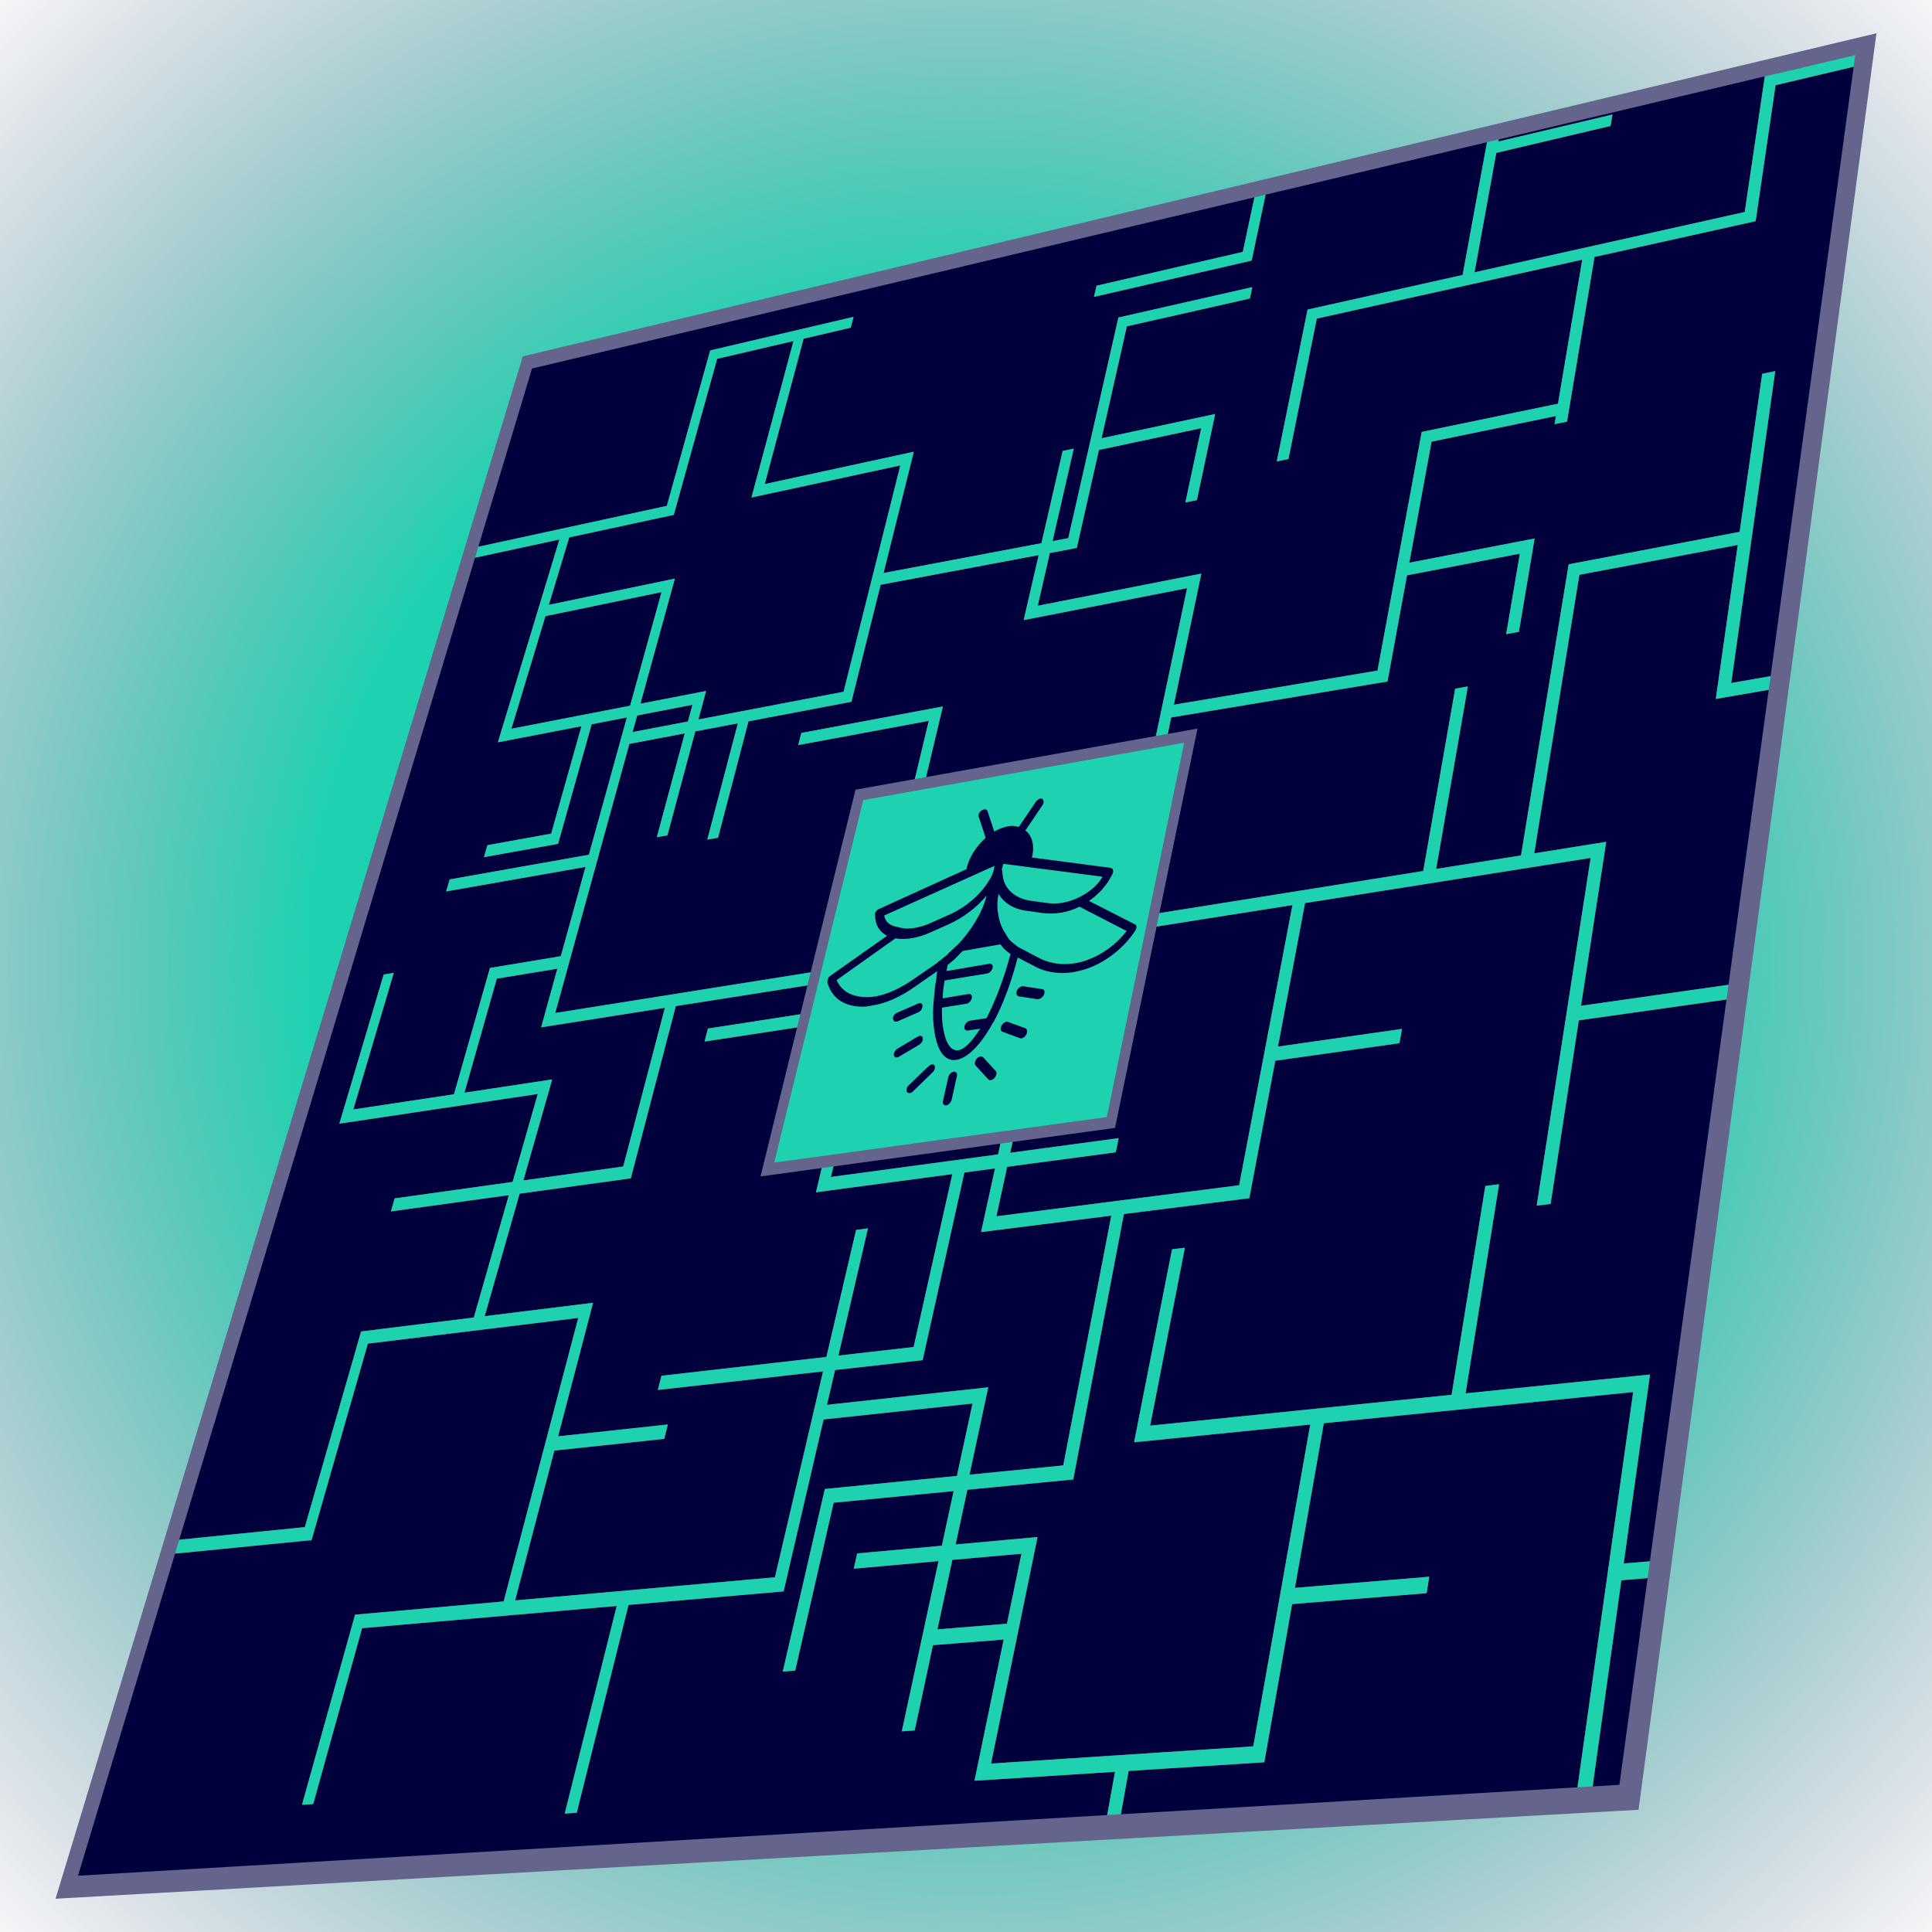
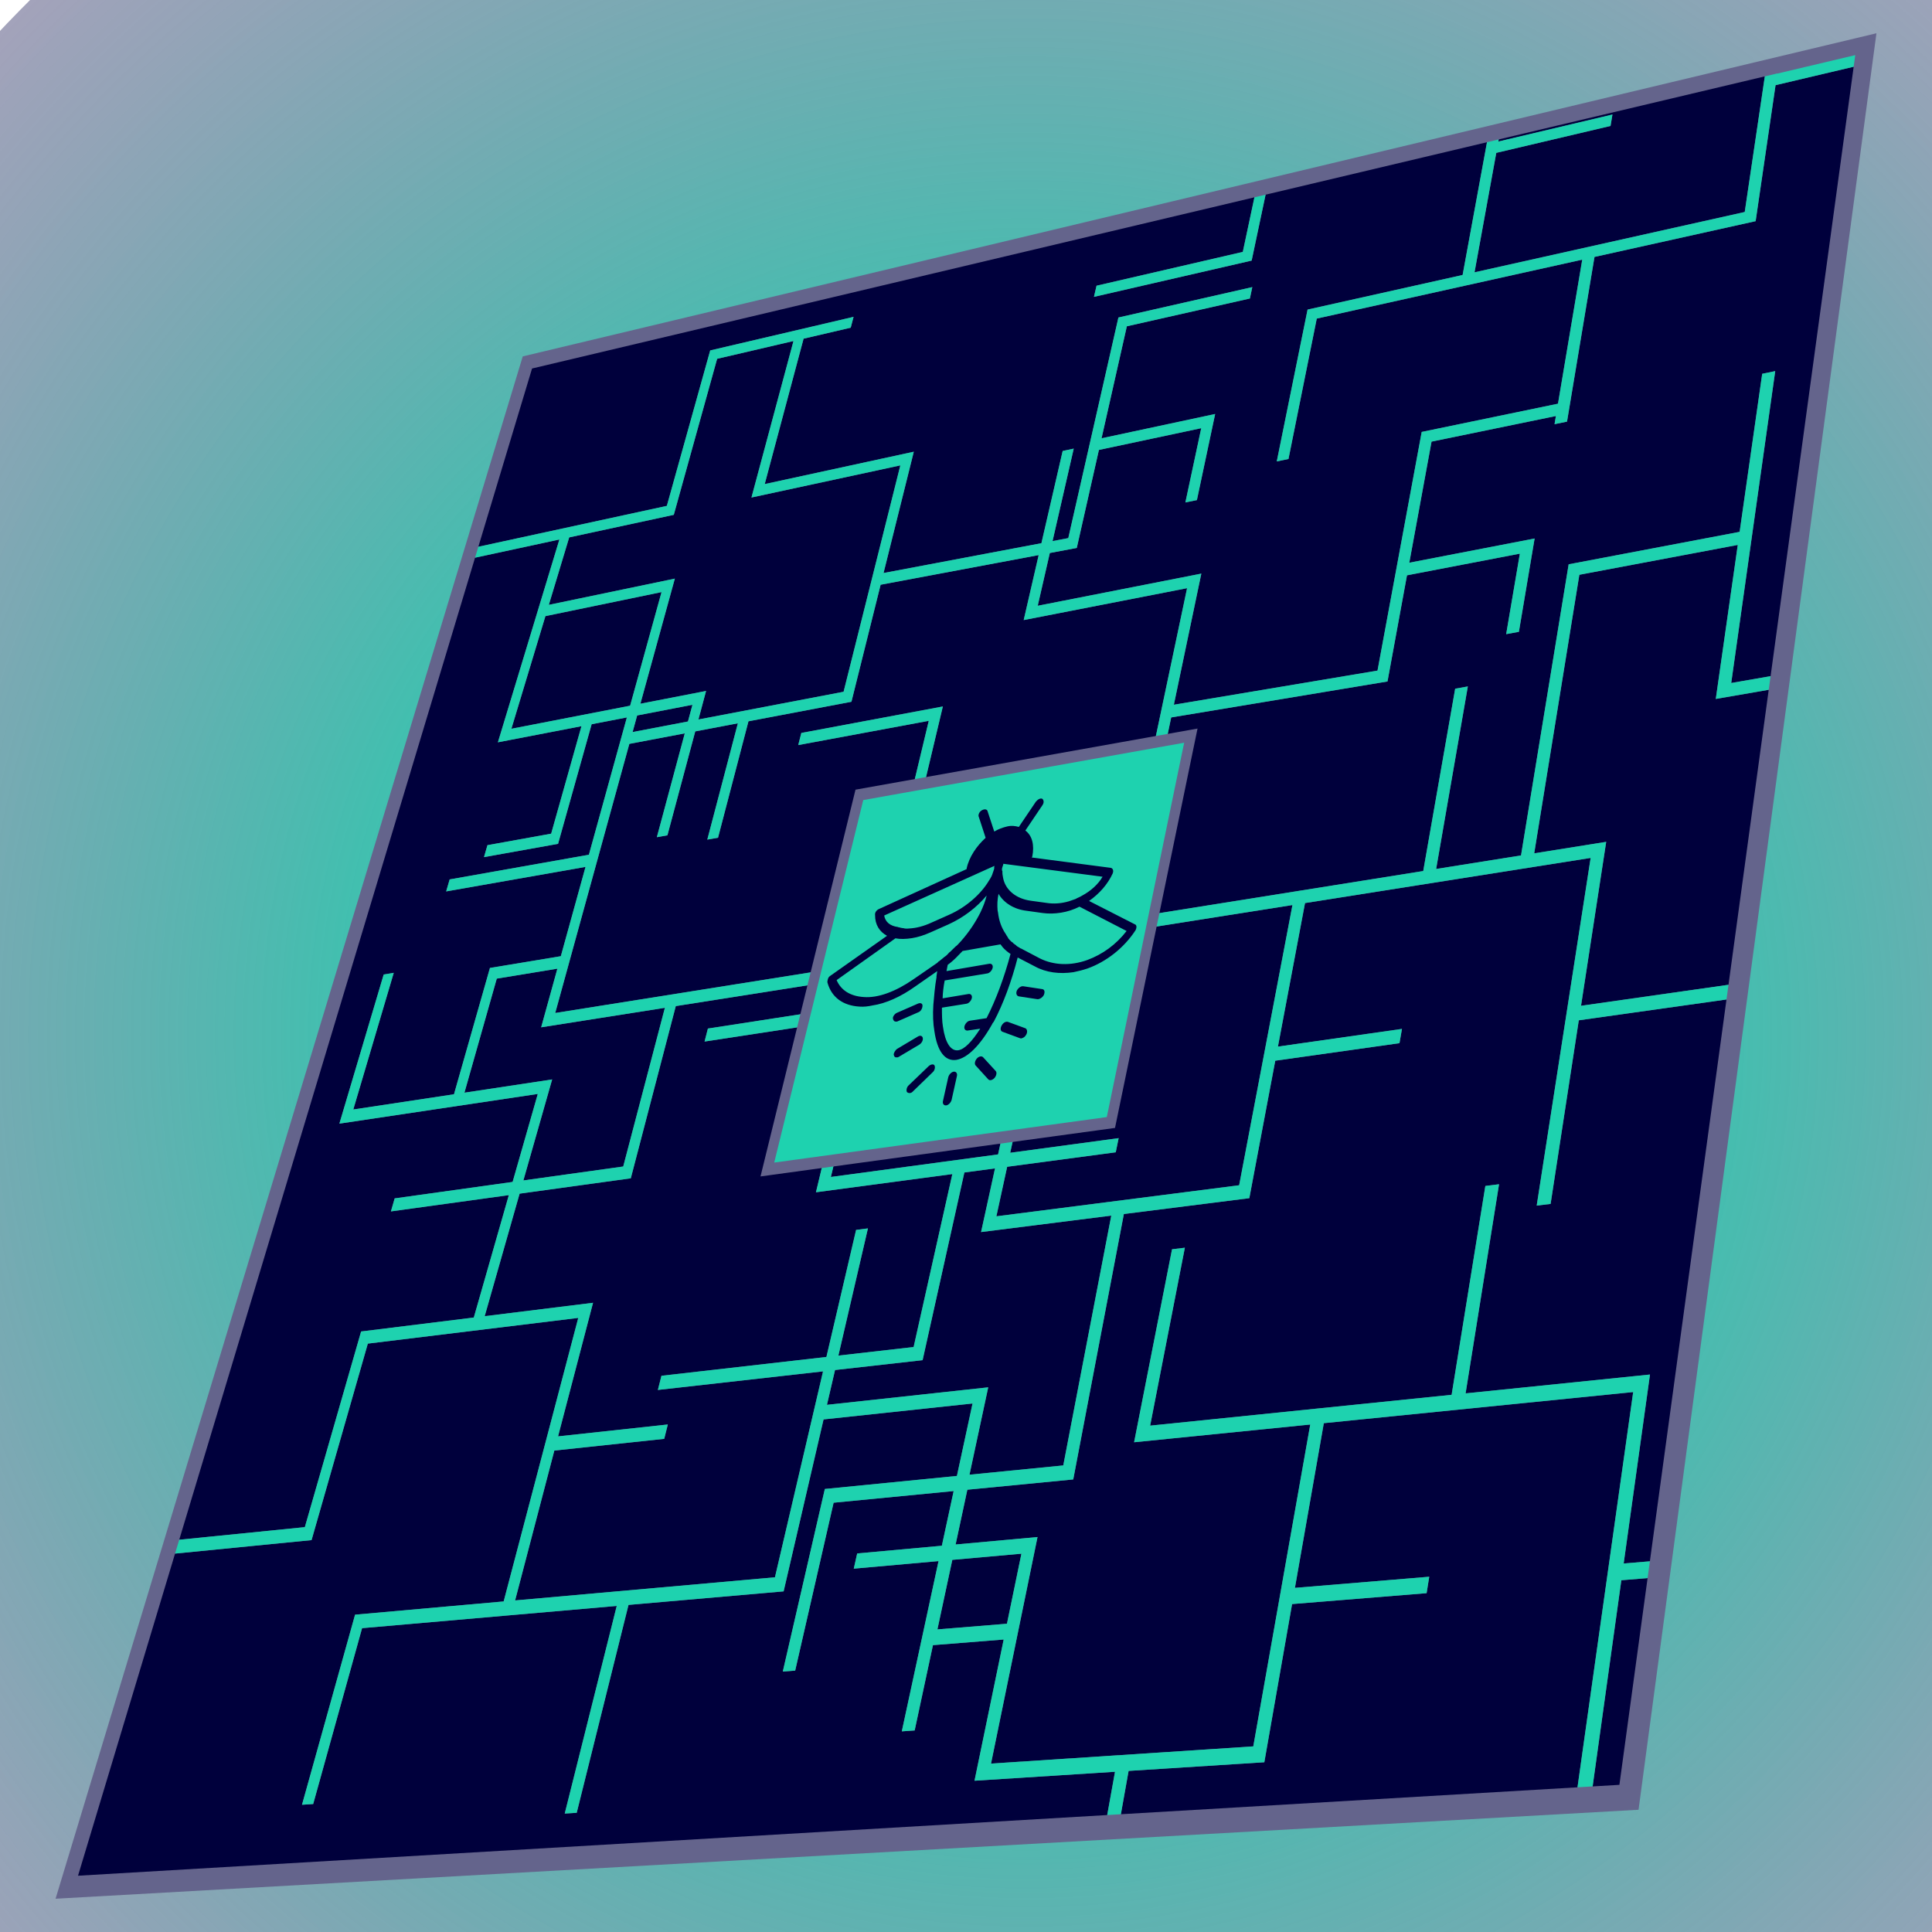
<svg xmlns="http://www.w3.org/2000/svg" xmlns:xlink="http://www.w3.org/1999/xlink" width="512" height="512" viewBox="0 0 512 512" version="1.1" id="svg1" xml:space="preserve">
  <defs id="defs1">
    <linearGradient id="linearGradient30">
-       <stop style="stop-color:#1ed2af;stop-opacity:1;" offset="0.463" id="stop31" />
-       <stop style="stop-color:#64648c;stop-opacity:0;" offset="1" id="stop32" />
+       <stop style="stop-color:#1ed2af;stop-opacity:1;" offset="0.324" id="stop31" />
+       <stop style="stop-color:#64648c;stop-opacity:0.596;" offset="1" id="stop32" />
    </linearGradient>
    <linearGradient id="swatch30">
      <stop style="stop-color:#00003c;stop-opacity:1;" offset="0" id="stop30" />
    </linearGradient>
-     <radialGradient xlink:href="#linearGradient30" id="radialGradient32" cx="256" cy="256" fx="256" fy="256" r="374.529" gradientUnits="userSpaceOnUse" />
+     <radialGradient xlink:href="#linearGradient30" id="radialGradient32" cx="256" cy="256" fx="256" fy="256" r="374.529" gradientUnits="userSpaceOnUse" gradientTransform="matrix(1.007095,0,0,1.02488,14.18467,11.75029)" />
  </defs>
  <style type="text/css" id="style1">
	.st0{fill:#00003C;}
	.st1{fill:#64648C;}
	.st2{fill:#1ED2AF;}
</style>
  <style type="text/css" id="style1-53">
	.st0{fill:#00003C;}
	.st1{fill:#64648C;}
	.st2{fill:#1ED2AF;}
</style>
  <style type="text/css" id="style1-3">
	.st0{fill:#00003C;}
	.st1{fill:#64648C;}
	.st2{fill:#1ED2AF;}
</style>
  <style type="text/css" id="style1-0">
	.st0{fill:#00003C;}
	.st1{fill:#64648C;}
	.st2{fill:#1ED2AF;}
</style>
  <style type="text/css" id="style1-5">
	.st0{fill:#00003C;}
	.st1{fill:#64648C;}
	.st2{fill:#1ED2AF;}
</style>
  <style type="text/css" id="style1-7">
	.st0{fill:#00003C;}
	.st1{fill:#64648C;}
	.st2{fill:#1ED2AF;}
</style>
-   <circle style="display:inline;fill:url(#radialGradient32);fill-opacity:1;stroke:none;stroke-width:6.589" id="path30" cx="256" cy="256" r="374.529" transform="translate(-1.069233e-6)" />
+   <ellipse style="display:inline;fill:url(#radialGradient32);fill-opacity:1;fill-rule:nonzero;stroke:none;stroke-width:6.694" id="path30" cx="272.001" cy="274.12" rx="377.186" ry="383.847" />
  <g id="layer1" style="display:inline;fill:#00003c;fill-opacity:1" transform="matrix(0.7238586,-0.1727833,-0.249813,0.8247314,134.6443,89.10131)">
    <path style="display:inline;fill:#64648c;fill-opacity:1;stroke:none;stroke-width:11.858" id="rect29" width="495.597" height="495.597" x="8.202" y="8.202" d="m 8.202,8.202 495.597,0 L 622.274,603.862 8.202,503.798 Z" />
    <path d="m 96.279,142.031 0.18,5.371 20.586,0.916 -0.224,-5.408 z" style="stroke:none;stroke-width:6.441" id="path28" />
    <path d="m 48.2,100.04 0.037,36.2 44.094,1.832 -1.179,-36.752 z" style="stroke:none;stroke-width:6.441" id="path27" />
    <path d="m 85.205,25.111 1.549,50.457 -38.579,-0.833 0.023,21.679 46.597,1.334 1.358,40.482 24.393,1.014 0.396,9.247 53.968,2.4 -4.665,-73.718 -54.913,-1.182 -2.123,-50.729 z" style="stroke:none;stroke-width:6.441" id="path26" />
    <path d="m 72.333,221.578 0.873,36.835 33.035,2.661 0.715,32.604 37.739,3.431 -2.529,-51.523 -46.497,-3.476 -0.609,-18.97 z" style="stroke:none;stroke-width:6.441" id="path25" />
    <path d="m 14.092,389.679 48.063,6.017 -1.183,-63.118 42.807,4.488 -0.808,-39.498 -44.588,-4.114 -0.076,-4.199 44.578,4.053 -0.581,-28.396 -74.752,-6.12 -0.339,-47.992 3.769,0.249 0.372,43.992 37.915,3.054 -0.908,-40.782 26.569,1.791 -0.927,-28.885 -52.069,-3.031 -0.049,-3.867 51.992,2.961 -1.192,-37.141 -0.233,-7.274 -13.088,-0.56 1.048,38.655 -27.645,-1.525 -0.065,-3.854 23.767,1.281 -0.891,-34.719 -31.05,-1.328 0.024,-65.161 -31.108,-0.672 z" style="stroke:none;stroke-width:6.441" id="path24" />
    <path d="m 280.04,327.385 5.953,61.558 -33.38,-3.829 0.97,11.387 61.55,7.272 3.052,28.713 35.903,4.545 -10.919,-82.56 -49.418,-5.068 -2.107,-20.9 z" style="stroke:none;stroke-width:6.441" id="path23" />
    <path d="m 321.591,460.569 2.432,22.848 26.762,3.788 -2.659,-23.058 z" style="stroke:none;stroke-width:6.441" id="path22" />
    <path d="m 413.222,561.758 -2.098,-14.341 -54.376,-8.513 -5.362,-46.5 -27.244,-3.898 2.98,28.035 -4.967,-0.751 -5.855,-55.935 -32.55,-4.389 -0.468,-4.99 32.49,4.333 -1.881,-17.966 -45.974,-5.888 4.899,54.98 -4.774,-0.69 -5.231,-59.771 50.56,6.401 -2.491,-23.796 -56.89,-6.803 4.793,56.256 -59.596,-8.135 4.41,67.728 -4.637,-0.729 -4.3,-67.617 -42.73,-5.832 -55.107,-7.522 1.727,56.87 -4.329,-0.669 -1.777,-61.457 57.057,7.703 -4.452,-92.038 -79.969,-8.495 1.279,63.408 -52.258,-6.618 0.212,103.556 z" style="stroke:none;stroke-width:6.441" id="path13" />
    <path d="m 598.154,524.373 -10.103,-1.436 13.316,69.041 10.374,1.666 z" style="stroke:none;stroke-width:6.441" id="path12" />
    <path d="M 595.501,591.036 570.229,458.736 451.862,443.937 l 8.283,54.651 51.679,7.255 0.922,5.475 -51.785,-7.348 7.956,52.496 -52.528,-8.223 2.127,14.366 z" style="stroke:none;stroke-width:6.441" id="path11" />
    <path d="m 560.124,330.478 -55.797,-5.004 10.821,61.266 -5.283,-0.564 -20.272,-115.964 -107.324,-7.982 6.468,47.476 46.835,4.127 0.724,4.739 -46.924,-4.198 6.195,45.471 -47.618,-4.884 11.752,87.749 -40.563,-5.195 1.916,17.998 31.434,4.192 8.729,74.624 101.443,15.724 -15.995,-106.767 -67.395,-8.426 -8.1,-63.707 4.877,0.52 7.57,58.759 64.866,8.016 50.422,6.231 -11.656,-69.553 5.202,0.542 11.8,69.671 70.513,8.714 12.203,63.269 10.081,1.418 z" style="stroke:none;stroke-width:6.441" id="path10" />
    <path d="m 559.157,325.547 -19.388,-98.85 -19.796,-1.211 -9.734,-51.526 -58.947,-2.758 15.48,92.749 27.038,1.976 9.661,54.7 z" style="stroke:none;stroke-width:6.441" id="path8" />
    <path d="m 498.818,17.911 -28.624,-0.079 8.396,45.458 -59.319,-0.931 8.844,54.772 -4.62,-0.145 -0.433,-2.714 -46.017,-1.412 5.697,40.1 46.557,1.973 4.952,31.026 -4.744,-0.243 -4.222,-26.751 -41.949,-1.829 4.995,35.16 -81.064,-5.428 4.672,41.714 -42.468,-2.798 3.993,41.402 -4.448,-0.348 -3.92,-41.342 -44.676,-2.943 7.477,95.347 63.287,6.01 -3.99,-39.588 -58.794,-4.889 -0.348,-4.363 63.207,5.172 4.517,44.104 41.048,3.898 0.545,4.663 -41.122,-3.962 1.666,16.264 92.096,9.317 -12.464,-92.65 -61.357,-4.563 -6.255,-55.662 4.455,0.258 5.853,51.335 59.056,4.315 45.796,3.346 -9.192,-60.512 4.731,0.264 9.312,60.603 31.875,2.329 -16.001,-96.902 63.596,2.897 -9.99,-52.883 4.821,0.148 19.914,104.391 14.716,0.881 z" style="stroke:none;stroke-width:6.441" id="path7" />
    <path d="m 367.434,13.744 0.1,0.695 41.801,0.077 0.61,3.8 -41.871,-0.123 5.693,39.576 99.424,1.447 -8.286,-45.313 z" style="stroke:none;stroke-width:6.441" id="path6" />
    <path d="m 13.438,70.469 69.5,1.42 -1.47,-50.256 52.564,0.227 0.177,3.517 -17.291,-0.094 2.043,47.15 54.964,1.12 2.561,39.51 58.736,2.724 -2.636,-30.183 4.086,0.097 2.693,30.279 5.853,0.271 -6.589,-72.27 49.203,0.538 0.415,3.751 -45.236,-0.546 3.404,36.7 41.927,0.974 3.088,28.315 -4.264,-0.135 -2.622,-24.413 -37.775,-0.922 2.979,32.117 -10.037,-0.478 1.536,17.272 60.72,2.391 4.832,43.144 76.289,5.013 -11.089,-79.012 50.41,1.488 -7.648,-47.888 -42.633,-0.669 -55.089,-0.864 5.619,46.292 -4.332,-0.128 -5.991,-50.045 57.047,0.83 -6.249,-43.968 -81.103,-0.132 2.377,21.675 -57.893,-0.473 -0.316,-3.645 53.68,0.378 -1.938,-17.943 -264.618,-0.431 z" style="stroke:none;stroke-width:6.441" id="path5" />
    <path d="m 176.733,116.886 2.471,38.119 -38.301,-1.75 1.903,37.807 -4.009,-0.231 -1.844,-37.756 -15.846,-0.724 1.443,33.697 -3.953,-0.223 -1.392,-33.653 -20.617,-0.942 2.921,87.081 97.951,7.195 0.294,4.236 -51.491,-3.849 2.829,55.931 -42.044,-3.879 0.866,39.555 41.161,4.315 2.163,43.377 41.891,4.959 0.301,4.679 -41.962,-5.028 2.426,48.664 99.78,13.471 -5.632,-67.347 -62.962,-7.222 -0.285,-4.614 62.853,7.12 -3.475,-41.549 4.491,0.452 3.546,41.614 28.665,3.247 -5.392,-56.693 -51.651,-4.976 -4.371,-56.868 -57.603,-4.55 -0.237,-4.226 57.508,4.466 -3.121,-40.61 -4.011,-52.179 -48.61,-2.394 -0.231,-3.946 52.683,2.529 4.249,54.178 86.884,5.613 -8.891,-80.572 -60.664,-2.462 -1.857,-21.265 z" style="stroke:none;stroke-width:6.441" id="path4" />
    <path d="m 277.938,13.598 1.938,17.943 -53.68,-0.378 0.316,3.645 57.893,0.473 -2.377,-21.675 z" style="display:inline;fill:#1ed2af;stroke:none" id="path29" />
    <path d="m 367.434,13.744 -4.303,-0.007 6.249,43.968 -57.047,-0.83 5.991,50.045 4.332,0.128 -5.619,-46.292 55.089,0.864 42.633,0.669 7.648,47.888 -50.41,-1.488 11.089,79.012 -76.289,-5.013 -4.832,-43.144 -60.72,-2.391 -1.536,-17.272 10.037,0.478 -2.979,-32.117 37.775,0.922 2.622,24.413 4.264,0.135 -3.088,-28.315 -41.927,-0.974 -3.404,-36.7 45.236,0.546 -0.415,-3.751 -49.203,-0.538 6.589,72.27 -5.853,-0.271 -2.693,-30.279 -4.086,-0.097 2.636,30.183 -58.736,-2.724 -2.561,-39.51 -54.964,-1.12 -2.043,-47.15 17.291,0.094 -0.177,-3.517 -52.564,-0.227 1.47,50.256 -69.5,-1.42 0.007,3.516 31.108,0.672 -0.024,65.161 31.05,1.328 0.891,34.719 -23.767,-1.281 0.065,3.854 27.645,1.525 -1.048,-38.655 13.088,0.56 0.233,7.274 1.192,37.141 -51.992,-2.961 0.049,3.867 52.069,3.031 0.927,28.885 -26.569,-1.791 0.908,40.782 -37.915,-3.054 -0.372,-43.992 -3.769,-0.249 0.339,47.992 74.752,6.12 0.581,28.396 -44.578,-4.053 0.076,4.199 44.588,4.114 0.808,39.498 -42.807,-4.488 1.183,63.118 -48.063,-6.017 0.009,4.451 52.258,6.618 -1.279,-63.408 79.969,8.495 4.452,92.038 -57.057,-7.703 1.777,61.457 4.329,0.669 -1.727,-56.87 55.107,7.522 42.73,5.832 4.3,67.617 4.637,0.729 -4.41,-67.728 59.596,8.135 -4.793,-56.256 56.89,6.803 2.491,23.796 -50.56,-6.401 5.231,59.771 4.774,0.69 -4.899,-54.98 45.974,5.888 1.881,17.966 -32.49,-4.333 0.468,4.99 32.55,4.389 5.855,55.935 4.967,0.751 -2.98,-28.035 27.244,3.898 5.362,46.5 54.376,8.513 2.098,14.341 5.293,0.85 -2.127,-14.366 52.528,8.223 -7.956,-52.496 51.785,7.348 -0.922,-5.475 -51.679,-7.255 -8.283,-54.651 118.367,14.799 25.272,132.3 5.866,0.942 -13.316,-69.041 10.103,1.436 -1.105,-5.633 -10.081,-1.418 -12.203,-63.269 -70.513,-8.714 -11.8,-69.671 -5.202,-0.542 11.656,69.553 -50.422,-6.231 -64.866,-8.016 -7.57,-58.759 -4.877,-0.52 8.1,63.707 67.395,8.426 15.995,106.767 -101.443,-15.724 -8.729,-74.624 -31.434,-4.192 -1.916,-17.998 40.563,5.195 -11.752,-87.749 47.618,4.884 -6.195,-45.471 46.924,4.198 -0.724,-4.739 -46.835,-4.127 -6.468,-47.476 107.324,7.982 20.272,115.964 5.283,0.564 -10.821,-61.266 55.797,5.004 -0.967,-4.93 -55.686,-4.919 -9.661,-54.7 -27.038,-1.976 -15.48,-92.749 58.947,2.758 9.734,51.526 19.796,1.211 -0.897,-4.574 -14.716,-0.881 -19.914,-104.391 -4.821,-0.148 9.99,52.883 -63.596,-2.897 16.001,96.902 -31.875,-2.329 -9.312,-60.603 -4.731,-0.264 9.192,60.512 -45.796,-3.346 -59.056,-4.315 -5.853,-51.335 -4.455,-0.258 6.255,55.662 61.357,4.563 12.464,92.65 -92.096,-9.317 -1.666,-16.264 41.122,3.962 -0.545,-4.663 -41.048,-3.898 -4.517,-44.104 -63.207,-5.172 0.348,4.363 58.794,4.889 3.99,39.588 -63.287,-6.01 -7.477,-95.347 44.676,2.943 3.92,41.342 4.448,0.348 -3.993,-41.402 42.468,2.798 -4.672,-41.714 81.064,5.428 -4.995,-35.16 41.949,1.829 4.222,26.751 4.744,0.243 -4.952,-31.026 -46.557,-1.973 -5.697,-40.1 46.017,1.412 0.433,2.714 4.62,0.145 -8.844,-54.772 59.319,0.931 -8.396,-45.458 28.624,0.079 -0.764,-3.897 -28.573,-0.047 -0.01,-0.057 -4.565,-0.007 8.286,45.313 -99.424,-1.447 -5.693,-39.576 41.871,0.123 -0.61,-3.8 -41.801,-0.077 z m -282.23,11.367 28.003,0.152 2.123,50.729 54.913,1.182 4.665,73.718 -53.968,-2.4 -0.396,-9.247 -24.393,-1.014 -1.358,-40.482 -46.597,-1.334 -0.023,-21.679 38.579,0.833 z m -37.005,74.929 42.952,1.28 1.179,36.752 -44.094,-1.832 z m 128.534,16.846 58.828,2.799 1.857,21.265 60.664,2.462 8.891,80.572 -86.884,-5.613 -4.249,-54.178 -52.683,-2.529 0.231,3.946 48.61,2.394 4.011,52.179 3.121,40.61 -57.508,-4.466 0.237,4.226 57.603,4.55 4.371,56.868 51.651,4.976 5.392,56.693 -28.665,-3.247 -3.546,-41.614 -4.491,-0.452 3.475,41.549 -62.853,-7.12 0.285,4.614 62.962,7.222 5.632,67.347 -99.78,-13.471 -2.426,-48.664 41.962,5.028 -0.301,-4.679 -41.891,-4.959 -2.163,-43.377 -41.161,-4.315 -0.866,-39.555 42.044,3.879 -2.829,-55.931 51.491,3.849 -0.294,-4.236 -97.951,-7.195 -2.921,-87.081 20.617,0.942 1.392,33.653 3.953,0.223 -1.443,-33.697 15.846,0.724 1.844,37.756 4.009,0.231 -1.903,-37.807 38.301,1.75 z m -80.454,25.146 20.542,0.878 0.224,5.408 -20.586,-0.916 z m -23.946,79.546 22.727,1.562 0.609,18.97 46.497,3.476 2.529,51.523 -37.739,-3.431 -0.715,-32.604 -33.035,-2.661 z m 207.707,105.807 11.605,1.118 2.107,20.9 49.418,5.068 10.919,82.56 -35.903,-4.545 -3.052,-28.713 -61.55,-7.272 -0.97,-11.387 33.38,3.829 z m 41.551,133.185 26.535,3.578 2.659,23.058 -26.762,-3.788 z" style="display:inline;fill:#1ed2af;stroke:none" id="path3" />
    <path style="display:inline;fill:#1ed2af;fill-opacity:1;stroke:#64648c;stroke-width:4;stroke-opacity:1" id="rect2" width="115.285" height="115.285" x="198.357" y="198.357" d="m 193.466,187.911 123.731,6.891 14.697,127.386 -129.957,-12.126 z" />
    <g id="g23" transform="matrix(1.611757,-0.7257021,0.7257021,1.611757,86.75806,281.9617)" style="display:inline;fill:#00003c;fill-opacity:1">
      <g id="g21" style="fill:#00003c;fill-opacity:1">
        <g id="g20" style="fill:#00003c;fill-opacity:1">
          <path class="st2" d="m 89.095,46.089 c -0.431,-0.263 -0.937,-0.058 -1.118,0.405 l -1.42,4.186 c -0.181,0.465 0.062,1.077 0.493,1.342 0.432,0.266 0.941,0.059 1.122,-0.407 l 1.417,-4.193 c 0.18,-0.463 -0.064,-1.07 -0.495,-1.333 z" id="path14" style="fill:#00003c;fill-opacity:1" />
          <path class="st2" d="m 94.765,47.03 c -0.239,-0.489 -0.776,-0.759 -1.179,-0.547 -0.403,0.212 -0.574,0.794 -0.336,1.284 l 2.059,4.535 c 0.12,0.247 0.233,0.373 0.45,0.507 0.218,0.133 0.533,0.153 0.735,0.046 0.405,-0.214 0.576,-0.801 0.334,-1.294 z" id="path15" style="fill:#00003c;fill-opacity:1" />
          <path class="st2" d="m 106.944,40.915 -3.448,-3.141 c -0.441,-0.377 -0.954,-0.291 -1.242,0.044 -0.28,0.452 -0.135,1.047 0.203,1.419 l 3.447,3.149 c 0.105,0.006 0.113,0.125 0.218,0.131 0.323,0.137 0.741,0.163 1.03,-0.174 0.279,-0.455 0.236,-1.047 -0.208,-1.427 z" id="path16" style="fill:#00003c;fill-opacity:1" />
          <path class="st2" d="m 103.083,46.71 -3.062,-3.619 c -0.337,-0.374 -0.867,-0.524 -1.253,-0.076 -0.289,0.336 -0.354,0.923 0.095,1.423 l 3.061,3.626 c 0.113,0.126 0.226,0.252 0.331,0.258 0.323,0.139 0.638,0.158 0.928,-0.181 0.29,-0.339 0.24,-1.055 -0.1,-1.432 z" id="path17" style="fill:#00003c;fill-opacity:1" />
          <path class="st2" d="m 84.59,41.57 c 0.408,-0.093 0.939,0.174 1.07,0.652 0.131,0.478 -0.043,1.057 -0.452,1.149 l -3.961,1.291 c -0.201,0.106 -0.408,0.093 -0.622,-0.038 -0.214,-0.131 -0.433,-0.38 -0.549,-0.623 -0.128,-0.479 0.048,-1.056 0.455,-1.149 z" id="path18" style="fill:#00003c;fill-opacity:1" />
          <path class="st2" d="m 79.757,26.313 4.029,0.918 c 0.519,0.144 0.853,0.624 0.776,1.08 -0.07,0.572 -0.461,0.895 -0.878,0.756 l -4.034,-0.922 c -0.102,-0.006 -0.102,-0.006 -0.211,-0.127 -0.313,-0.133 -0.542,-0.606 -0.566,-1.066 -0.024,-0.46 0.469,-0.777 0.883,-0.638 z" id="path19" style="fill:#00003c;fill-opacity:1" />
          <path class="st2" d="m 79.128,33.775 4.011,0.235 c 0.515,0.03 0.85,0.514 0.876,0.981 0.033,0.584 -0.36,0.91 -0.773,0.886 L 79.226,35.64 C 79.123,35.633 79.02,35.627 78.911,35.505 78.596,35.37 78.373,35.008 78.349,34.542 c -0.018,-0.349 0.369,-0.791 0.78,-0.767 z" id="path20" style="fill:#00003c;fill-opacity:1" />
        </g>
      </g>
      <g id="g22">
        <path class="st0" d="m 125.259,40.003 -8.013,-10.986 c 2.064,-0.115 3.758,-0.945 4.871,-2.502 0.273,-0.447 0.119,-1.032 -0.223,-1.397 L 107.51,12.359 c 0,0 -0.009,-0.113 0.094,-0.108 0.656,-2.106 0.384,-4.366 -0.78,-6.328 v 0 l 3.63,-2.938 c 0.381,-0.315 0.337,-0.873 0.099,-1.329 -0.34,-0.461 -0.848,-0.487 -1.237,-0.284 l -3.627,2.931 c -0.659,-0.702 -1.31,-1.291 -2.146,-1.667 -0.836,-0.375 -1.663,-0.639 -2.473,-0.68 l -0.873,-5.237 c -0.132,-0.447 -0.558,-0.797 -1.062,-0.822 -0.504,-0.025 -0.768,0.512 -0.637,0.958 l 0.865,5.237 c -1.784,0.465 -3.414,1.715 -4.084,3.796 l 0.007,0.112 -16.897,-3.531 c -0.507,-0.136 -0.891,0.176 -0.862,0.731 -0.197,1.986 0.512,4.025 1.816,5.879 L 68.134,9.718 c -0.201,-0.011 -0.397,0.091 -0.487,0.309 -0.09,0.219 -0.181,0.437 -0.171,0.662 0.461,3.613 2.421,6.876 5.464,9.309 0.738,0.609 1.572,1.11 2.402,1.497 2.506,1.393 5.384,2.011 8.224,1.827 l 4.37,-0.213 -0.246,1.016 0.007,0.115 c -0.506,1.806 -0.808,3.628 -1.118,5.34 -0.297,1.948 -0.395,3.796 -0.295,5.546 0.16,4.563 1.375,7.69 3.516,8.881 2.036,1.069 4.582,0.279 7.206,-2.51 l 0.096,-0.112 0.096,-0.112 c 0.104,0.006 0.096,-0.112 0.201,-0.106 2.118,-2.457 4.052,-5.968 5.626,-10.064 l 2.985,4.129 c 1.97,2.807 4.421,4.95 7.036,6.402 0.867,0.406 1.736,0.813 2.595,1.101 3.656,1.167 7.181,0.669 9.625,-1.432 0.285,-0.337 0.339,-0.924 -0.008,-1.299 z M 101.961,10.265 c 0,0 -0.008,-0.113 0.094,-0.107 -0.008,-0.113 0.086,-0.22 0.078,-0.333 l 18.06,16.005 c -0.953,0.986 -2.475,1.362 -4.148,1.152 l -0.104,-0.006 c -0.416,-0.023 -0.737,-0.157 -1.152,-0.18 l -1.273,-0.418 c -1.385,-0.539 -2.794,-1.424 -4.123,-2.648 l -2.864,-2.565 c -2.739,-2.432 -4.505,-5.707 -4.697,-8.431 -0.04,-0.566 -0.072,-1.018 -0.002,-1.465 v 0 c -0.126,-0.344 -0.048,-0.677 0.132,-1.005 -0.094,0.107 0.008,0.113 0,0 z M 79.2,4.505 100.455,9.064 c 0.008,0.113 -0.086,0.22 -0.078,0.332 v 0 l 0.008,0.113 c -0.078,0.333 -0.266,0.547 -0.353,0.768 -0.173,0.44 -0.455,0.763 -0.839,1.08 -1.712,1.712 -4.711,2.454 -8.005,1.715 L 87.8,12.328 C 86.265,12.022 84.814,11.383 83.554,10.531 83.136,10.285 82.82,10.045 82.498,9.692 82.183,9.451 81.861,9.099 81.647,8.864 c 0,0 -0.101,-0.005 -0.107,-0.117 C 80.06,7.442 79.277,5.953 79.2,4.505 Z M 89.551,21.143 c -0.3,0.097 -0.607,0.08 -1.009,0.172 -0.102,-0.006 -0.307,-0.017 -0.402,0.092 l -4.773,0.192 C 79.92,21.749 76.521,20.763 73.882,18.575 71.467,16.634 69.842,14.179 69.215,11.452 l 11.628,-0.728 c 0.852,0.83 1.902,1.56 3.048,2.183 1.148,0.624 2.284,1.023 3.618,1.32 l 3.392,0.747 c 2.883,0.607 5.507,0.296 7.568,-0.837 -0.339,0.999 -0.891,1.875 -1.451,2.639 v 0 c -1.035,1.306 -2.385,2.483 -4.066,3.301 -0.3,0.097 -0.592,0.309 -0.994,0.401 l -0.102,-0.006 c -0.402,0.092 -0.797,0.298 -1.199,0.39 l -0.102,-0.006 c -0.395,0.206 -0.695,0.304 -1.002,0.287 z m 6.596,18.304 -3.109,-1.707 c -0.429,-0.259 -0.933,-0.055 -1.111,0.402 -0.178,0.458 0.065,1.058 0.495,1.318 l 2.36,1.315 c -1.768,1.54 -3.285,2.155 -4.464,1.495 -1.393,-0.79 -2.264,-3.305 -2.375,-6.931 -0.076,-1.284 0.048,-2.67 0.172,-4.053 l 4.571,2.469 c 0.428,0.258 0.931,0.054 1.108,-0.4 0.177,-0.454 -0.067,-1.049 -0.494,-1.306 l -4.883,-2.595 c 0.137,-1.145 0.376,-2.283 0.717,-3.413 v 0 l 7.963,4.258 c 0.429,0.256 0.93,0.053 1.106,-0.399 0.175,-0.453 -0.07,-1.044 -0.498,-1.3 l -8.06,-4.251 c 0.082,-0.339 0.259,-0.787 0.34,-1.126 0.813,-0.069 1.516,-0.259 2.212,-0.563 0.3,-0.098 0.498,-0.201 0.798,-0.299 l 7.109,3.723 c 0.127,0.352 0.246,0.589 0.373,0.942 0.366,0.828 0.835,1.663 1.297,2.383 -1.583,3.968 -3.517,7.47 -5.626,10.038 z M 115.815,40.974 c -3.212,-1.016 -6.312,-3.432 -8.737,-6.73 l -3.22,-4.484 c -0.112,-0.122 -0.224,-0.244 -0.344,-0.483 -0.232,-0.36 -0.455,-0.604 -0.583,-0.958 -0.231,-0.36 -0.463,-0.719 -0.59,-1.072 l -0.111,-0.122 c -0.239,-0.474 -0.478,-0.948 -0.605,-1.301 l -0.008,-0.115 c -0.127,-0.352 -0.255,-0.704 -0.39,-1.171 -0.635,-1.755 -0.967,-3.603 -0.983,-5.314 l -0.04,-0.571 c 0.024,-1.136 0.15,-2.264 0.488,-3.265 0.79,2.539 2.516,5.253 4.923,7.331 l 2.865,2.571 c 1.105,0.983 2.194,1.737 3.38,2.381 1.187,0.645 2.358,1.059 3.512,1.24 l 8.232,11.348 c -2.186,1.404 -4.893,1.596 -7.788,0.715 z" id="path21" />
      </g>
    </g>
  </g>
  <style type="text/css" id="style1-35">
	.st0{fill:#00003C;}
	.st1{fill:#64648C;}
	.st2{fill:#1ED2AF;}
</style>
</svg>
